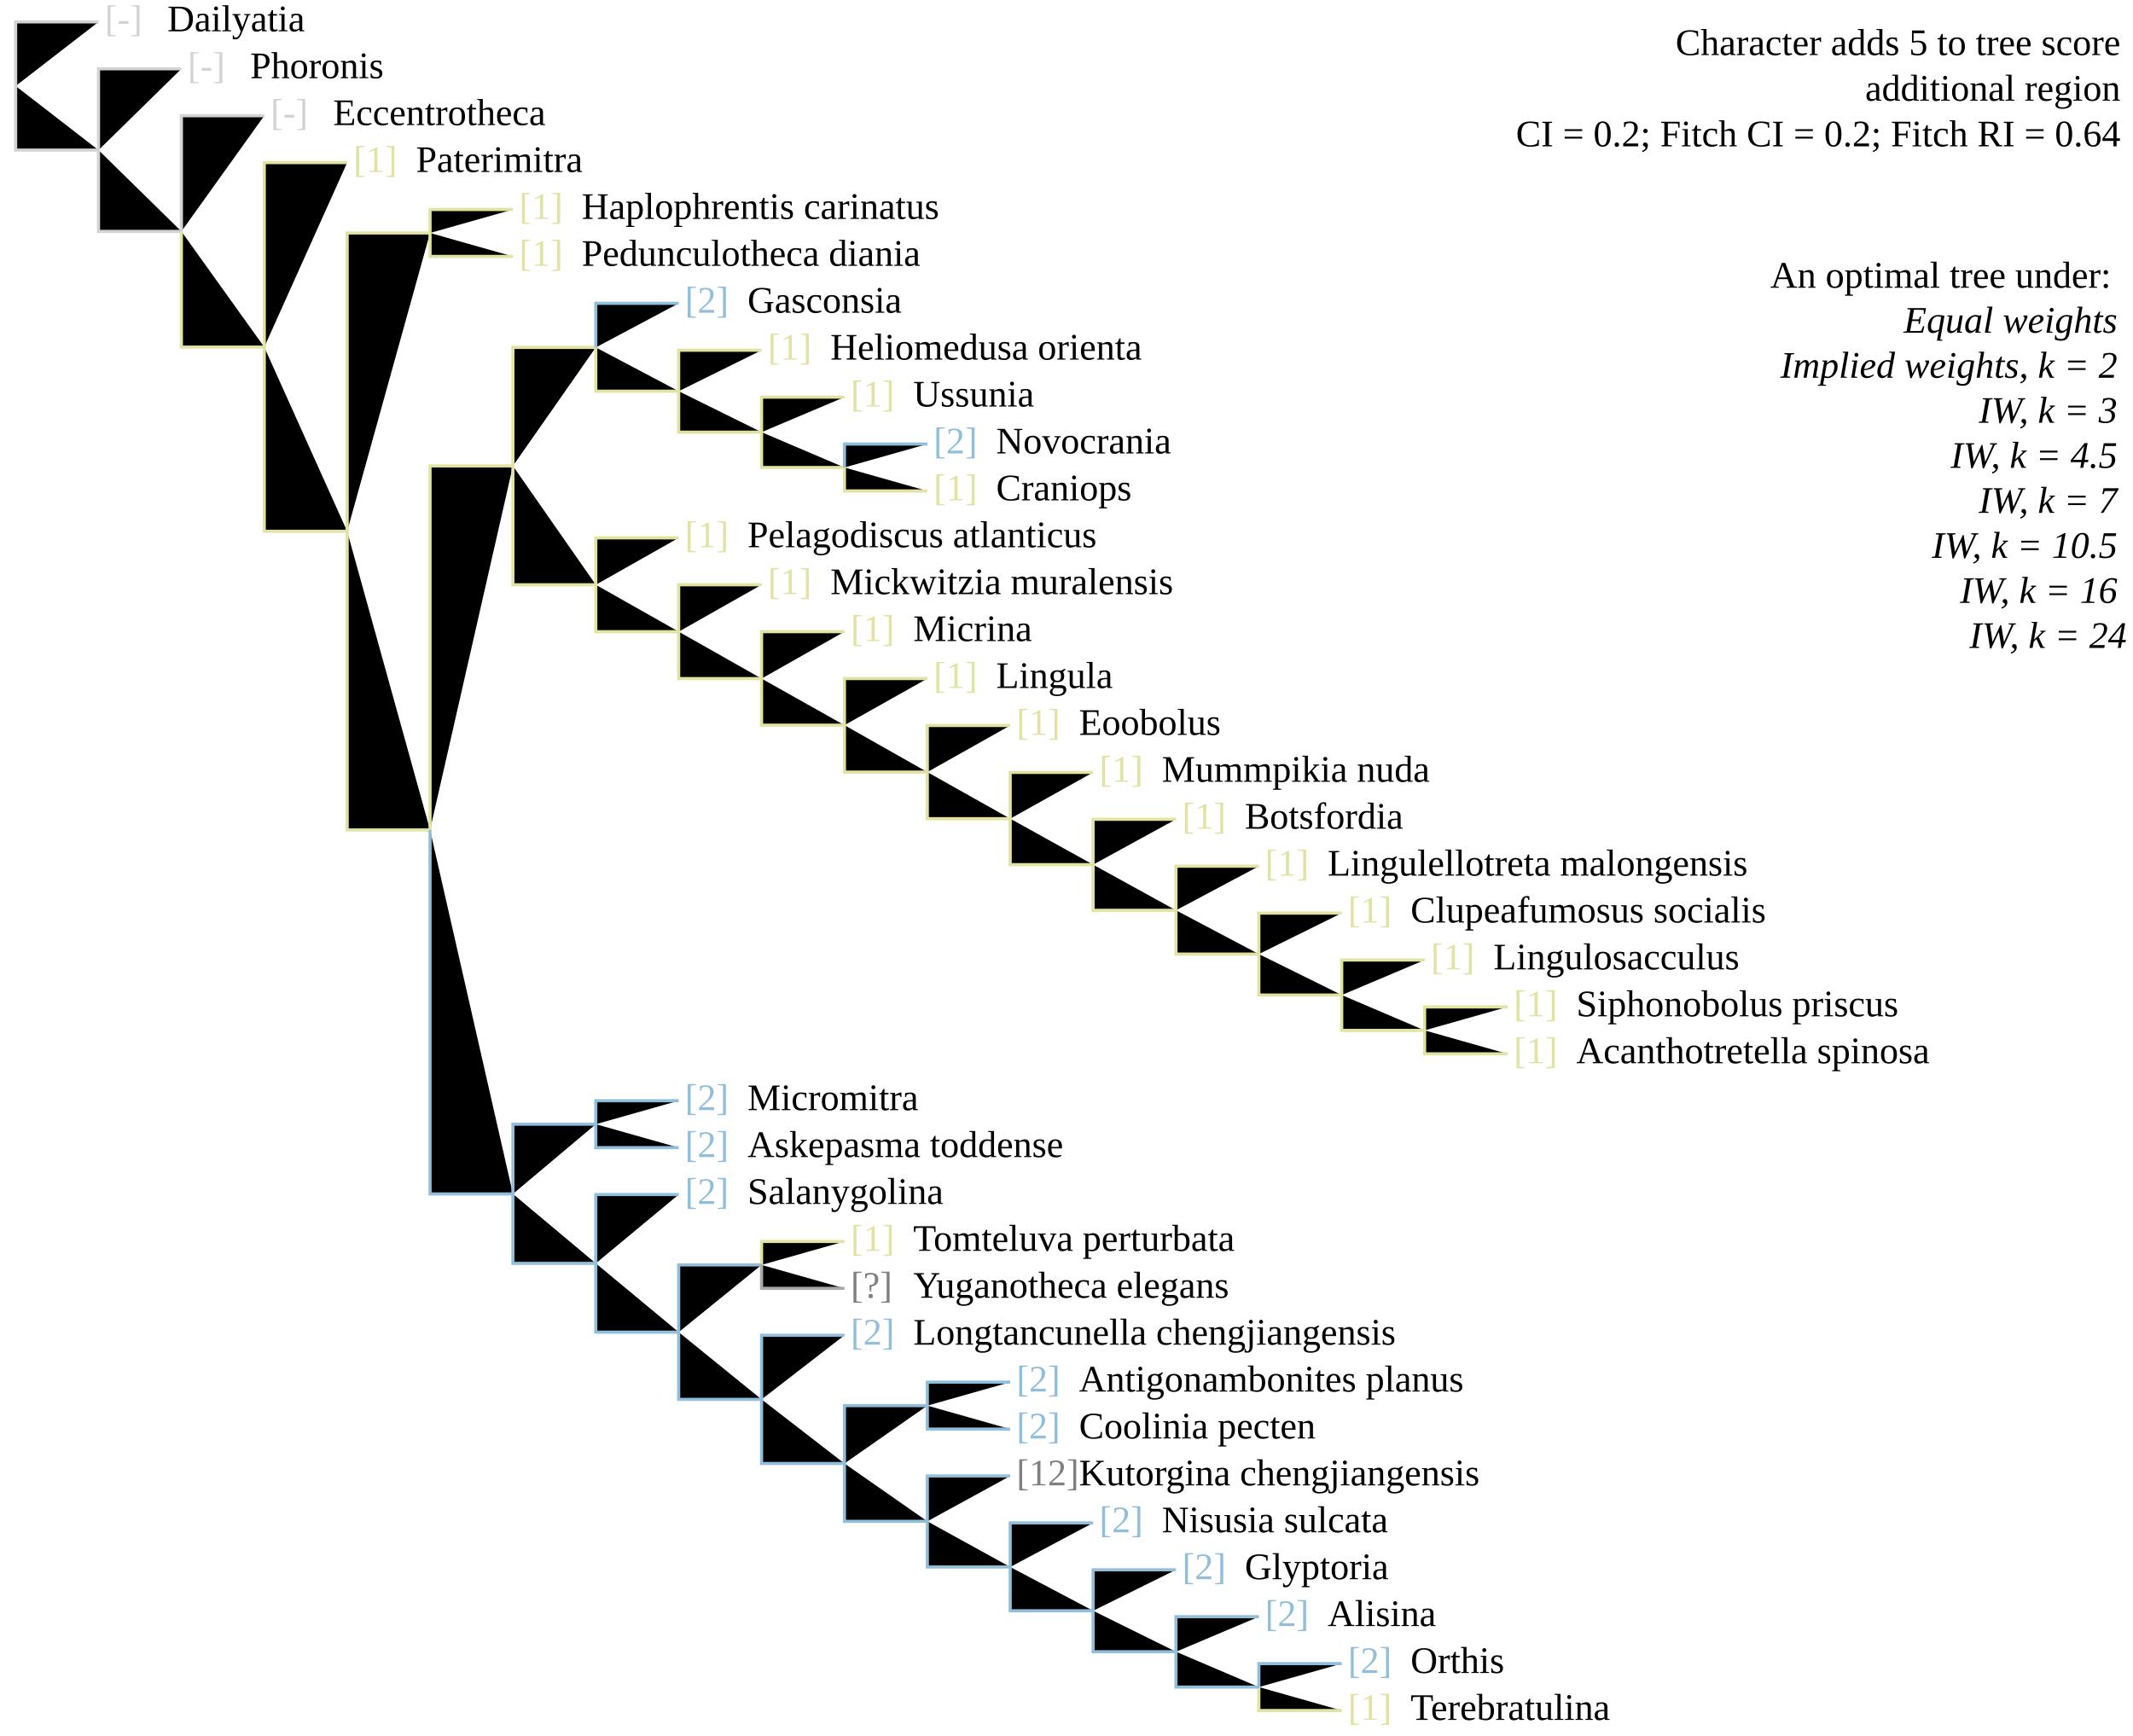
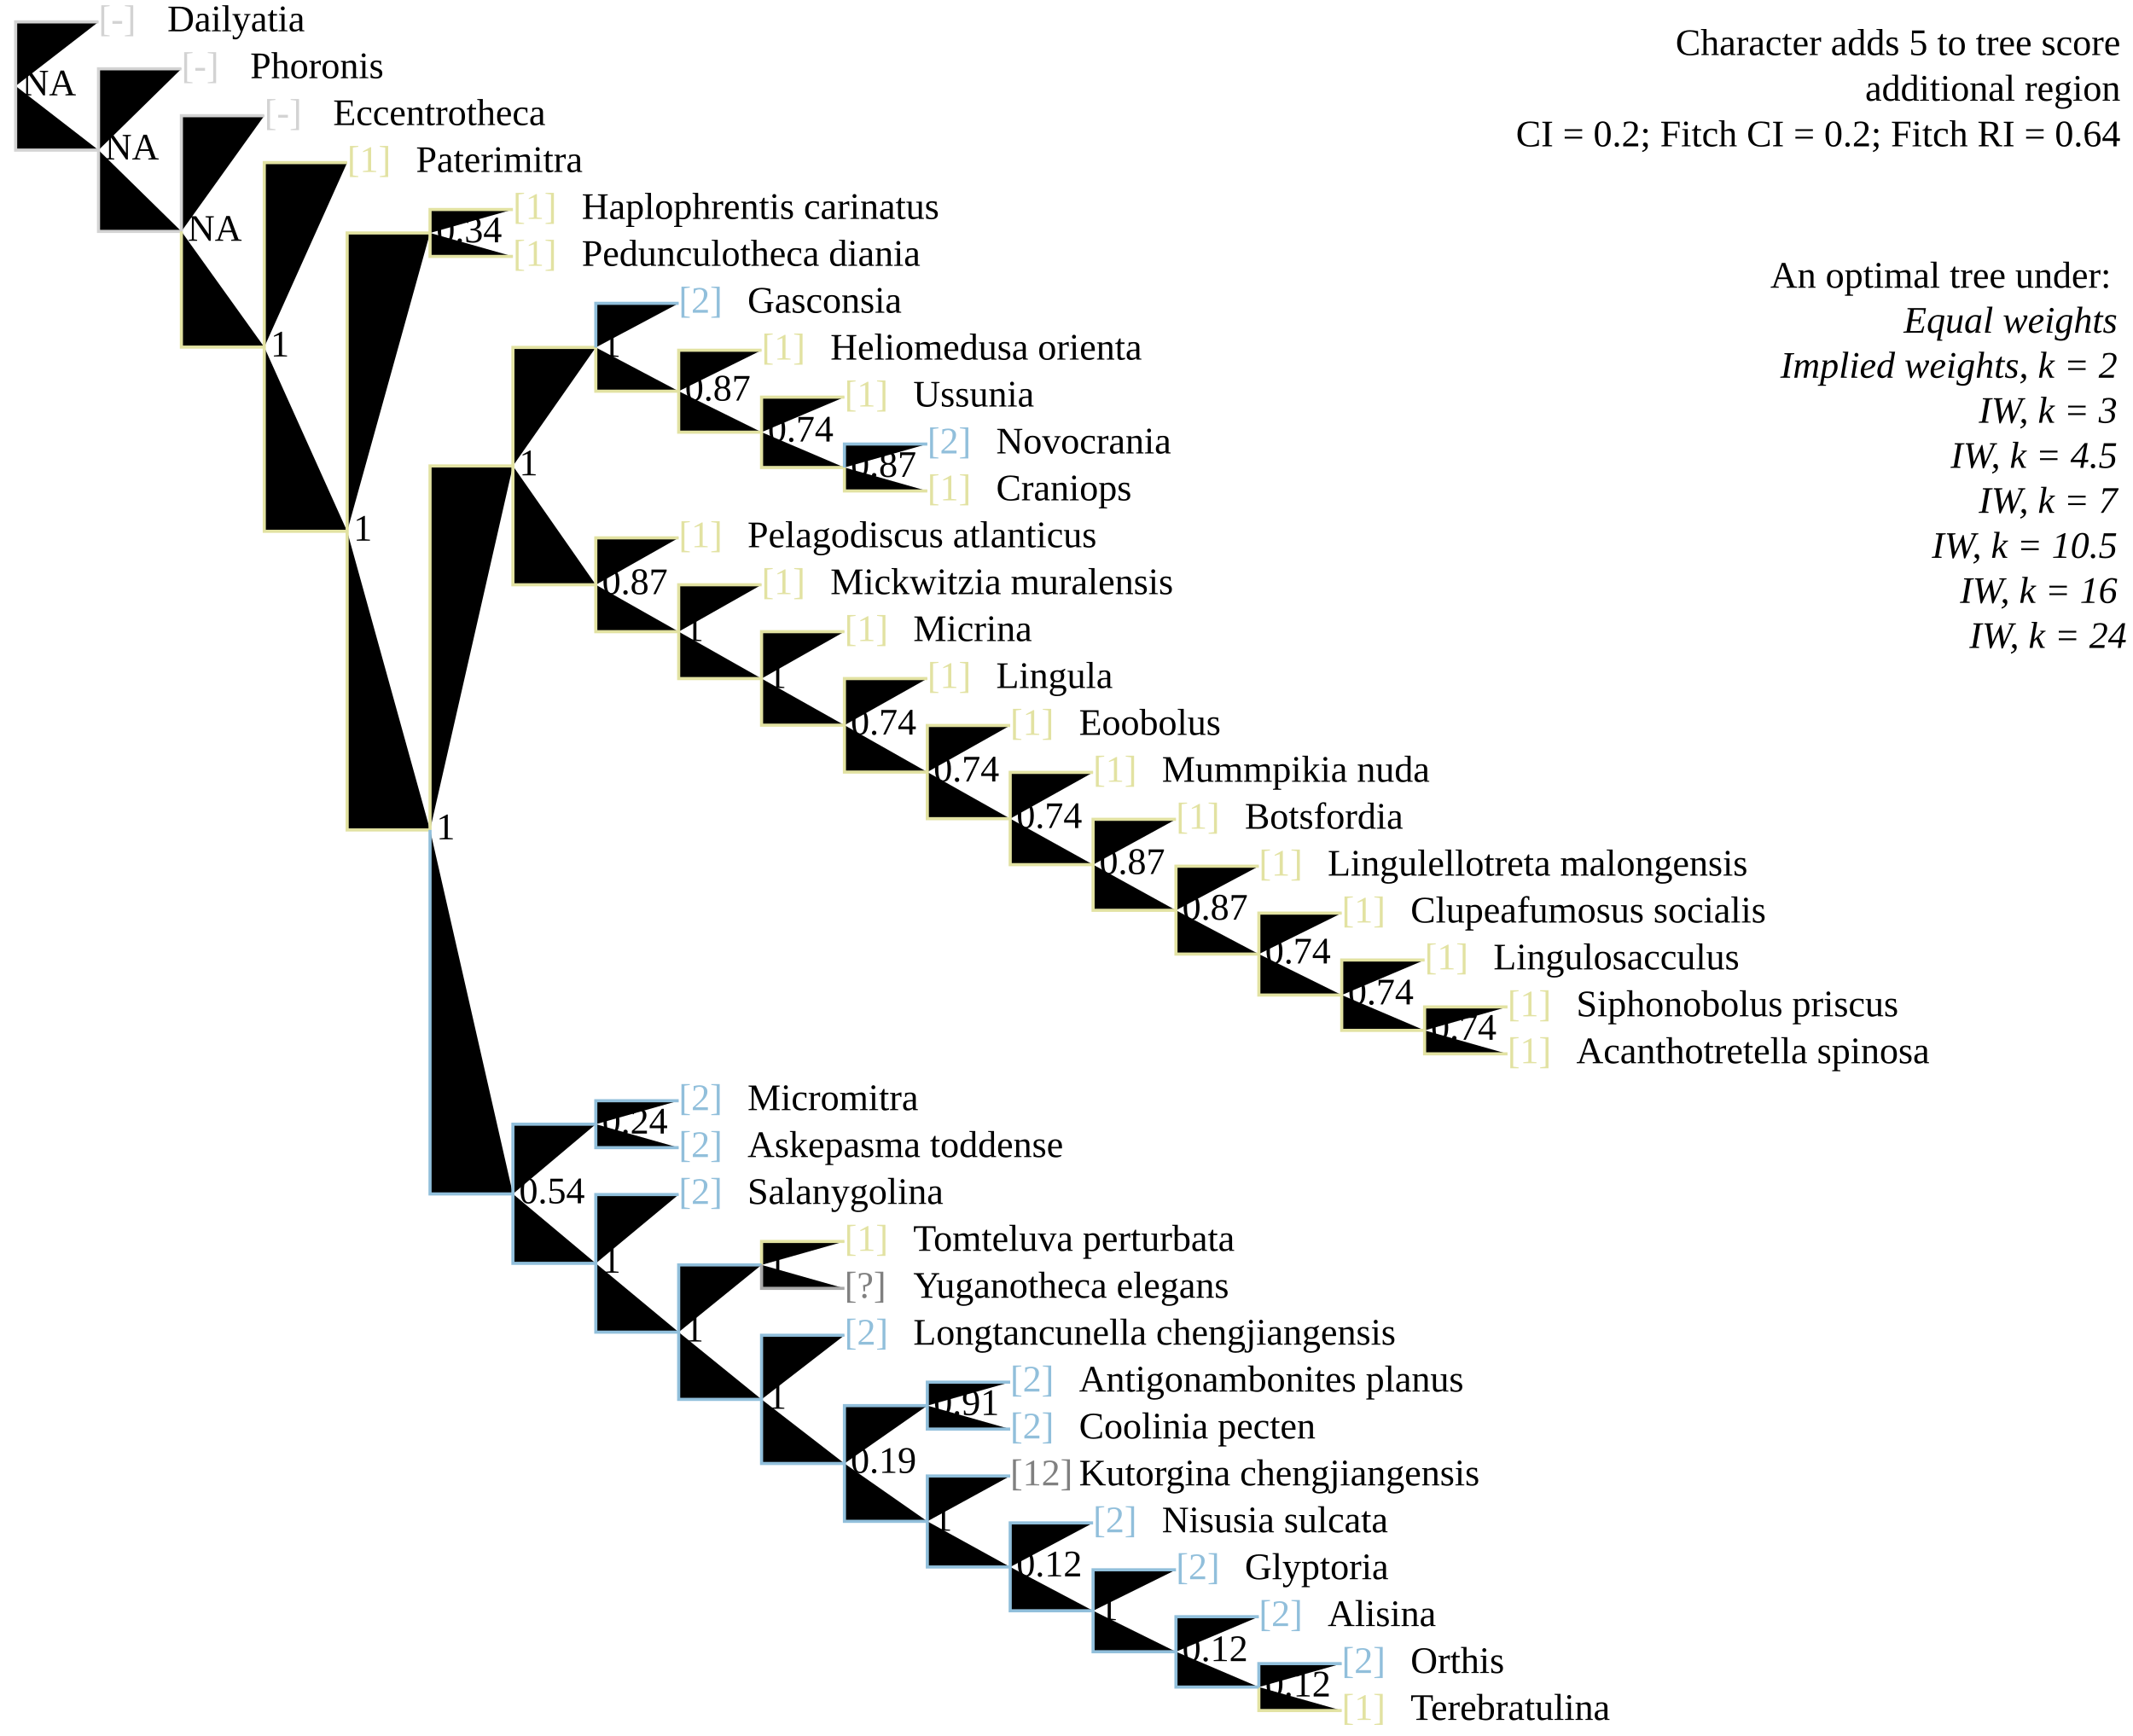
<svg xmlns="http://www.w3.org/2000/svg" version="1.1" width="682" height="555" class="tree" char="4">
  <text x="678" y="17.6" text-anchor="end" class="stepsLabel">Character adds <tspan class="score">5</tspan> to tree score</text>
  <text x="678" y="32.2" text-anchor="end" class="stepsLabel">
    <tspan class="score" /> additional region</text>
  <text x="678" y="46.8" text-anchor="end" class="stepsLabel">CI = 0.2; Fitch CI = 0.2; Fitch RI = 0.64</text>
  <text x="678" y="76" text-anchor="end" class="stepsLabel">
    <tspan dy="16">An optimal tree under:</tspan>
    <tspan x="680" style="font-style:italic" class="thisAn" dy="1.2em">Equal weights</tspan>
    <tspan x="680" style="font-style:italic" class="notThisAn" dy="1.2em">Implied weights, k = 2</tspan>
    <tspan x="680" style="font-style:italic" class="notThisAn" dy="1.2em">IW, k = 3</tspan>
    <tspan x="680" style="font-style:italic" class="notThisAn" dy="1.2em">IW, k = 4.5</tspan>
    <tspan x="680" style="font-style:italic" class="notThisAn" dy="1.2em">IW, k = 7</tspan>
    <tspan x="680" style="font-style:italic" class="notThisAn" dy="1.2em">IW, k = 10.5</tspan>
    <tspan x="680" style="font-style:italic" class="notThisAn" dy="1.2em">IW, k = 16</tspan>
    <tspan x="680" style="font-style:italic" class="notThisAn" dy="1.2em">IW, k = 24</tspan>
  </text>
-   <text x="33.5" y="10" fill="lightgrey" class="flag">[-]</text>
+   <text x="31.5" y="10" fill="lightgrey" class="flag">[-]</text>
  <text x="53.5" y="10" class="taxonLabel">Dailyatia</text>
-   <text x="86.5" y="40" fill="lightgrey" class="flag">[-]</text>
+   <text x="84.5" y="40" fill="lightgrey" class="flag">[-]</text>
  <text x="106.5" y="40" class="taxonLabel">Eccentrotheca</text>
-   <text x="60" y="25" fill="lightgrey" class="flag">[-]</text>
+   <text x="58" y="25" fill="lightgrey" class="flag">[-]</text>
  <text x="80" y="25" class="taxonLabel">Phoronis</text>
-   <text x="113" y="55" fill="#e2e2a2" class="flag">[1]</text>
+   <text x="111" y="55" fill="#e2e2a2" class="flag">[1]</text>
  <text x="133" y="55" class="taxonLabel">Paterimitra</text>
-   <text x="166" y="85" fill="#e2e2a2" class="flag">[1]</text>
+   <text x="164" y="85" fill="#e2e2a2" class="flag">[1]</text>
  <text x="186" y="85" class="taxonLabel">Pedunculotheca diania</text>
-   <text x="166" y="70" fill="#e2e2a2" class="flag">[1]</text>
+   <text x="164" y="70" fill="#e2e2a2" class="flag">[1]</text>
  <text x="186" y="70" class="taxonLabel">Haplophrentis carinatus</text>
-   <text x="219" y="100" fill="#91bfdb" class="flag">[2]</text>
+   <text x="217" y="100" fill="#91bfdb" class="flag">[2]</text>
  <text x="239" y="100" class="taxonLabel">Gasconsia</text>
-   <text x="245.5" y="115" fill="#e2e2a2" class="flag">[1]</text>
+   <text x="243.5" y="115" fill="#e2e2a2" class="flag">[1]</text>
  <text x="265.5" y="115" class="taxonLabel">Heliomedusa orienta</text>
-   <text x="272" y="130" fill="#e2e2a2" class="flag">[1]</text>
+   <text x="270" y="130" fill="#e2e2a2" class="flag">[1]</text>
  <text x="292" y="130" class="taxonLabel">Ussunia</text>
-   <text x="298.5" y="160" fill="#e2e2a2" class="flag">[1]</text>
+   <text x="296.5" y="160" fill="#e2e2a2" class="flag">[1]</text>
  <text x="318.5" y="160" class="taxonLabel">Craniops</text>
-   <text x="298.5" y="145" fill="#91bfdb" class="flag">[2]</text>
+   <text x="296.5" y="145" fill="#91bfdb" class="flag">[2]</text>
  <text x="318.5" y="145" class="taxonLabel">Novocrania</text>
-   <text x="219" y="175" fill="#e2e2a2" class="flag">[1]</text>
+   <text x="217" y="175" fill="#e2e2a2" class="flag">[1]</text>
  <text x="239" y="175" class="taxonLabel">Pelagodiscus atlanticus</text>
-   <text x="245.5" y="190" fill="#e2e2a2" class="flag">[1]</text>
+   <text x="243.5" y="190" fill="#e2e2a2" class="flag">[1]</text>
  <text x="265.5" y="190" class="taxonLabel">Mickwitzia muralensis</text>
-   <text x="272" y="205" fill="#e2e2a2" class="flag">[1]</text>
+   <text x="270" y="205" fill="#e2e2a2" class="flag">[1]</text>
  <text x="292" y="205" class="taxonLabel">Micrina</text>
-   <text x="298.5" y="220" fill="#e2e2a2" class="flag">[1]</text>
+   <text x="296.5" y="220" fill="#e2e2a2" class="flag">[1]</text>
  <text x="318.5" y="220" class="taxonLabel">Lingula</text>
-   <text x="325" y="235" fill="#e2e2a2" class="flag">[1]</text>
+   <text x="323" y="235" fill="#e2e2a2" class="flag">[1]</text>
  <text x="345" y="235" class="taxonLabel">Eoobolus</text>
-   <text x="351.5" y="250" fill="#e2e2a2" class="flag">[1]</text>
+   <text x="349.5" y="250" fill="#e2e2a2" class="flag">[1]</text>
  <text x="371.5" y="250" class="taxonLabel">Mummpikia nuda</text>
-   <text x="378" y="265" fill="#e2e2a2" class="flag">[1]</text>
+   <text x="376" y="265" fill="#e2e2a2" class="flag">[1]</text>
  <text x="398" y="265" class="taxonLabel">Botsfordia</text>
-   <text x="457.5" y="310" fill="#e2e2a2" class="flag">[1]</text>
+   <text x="455.5" y="310" fill="#e2e2a2" class="flag">[1]</text>
  <text x="477.5" y="310" class="taxonLabel">Lingulosacculus</text>
-   <text x="404.5" y="280" fill="#e2e2a2" class="flag">[1]</text>
+   <text x="402.5" y="280" fill="#e2e2a2" class="flag">[1]</text>
  <text x="424.5" y="280" class="taxonLabel">Lingulellotreta malongensis</text>
-   <text x="431" y="295" fill="#e2e2a2" class="flag">[1]</text>
+   <text x="429" y="295" fill="#e2e2a2" class="flag">[1]</text>
  <text x="451" y="295" class="taxonLabel">Clupeafumosus socialis</text>
-   <text x="484" y="340" fill="#e2e2a2" class="flag">[1]</text>
+   <text x="482" y="340" fill="#e2e2a2" class="flag">[1]</text>
  <text x="504" y="340" class="taxonLabel">Acanthotretella spinosa</text>
-   <text x="484" y="325" fill="#e2e2a2" class="flag">[1]</text>
+   <text x="482" y="325" fill="#e2e2a2" class="flag">[1]</text>
  <text x="504" y="325" class="taxonLabel">Siphonobolus priscus</text>
-   <text x="219" y="370" fill="#91bfdb" class="flag">[2]</text>
+   <text x="217" y="370" fill="#91bfdb" class="flag">[2]</text>
  <text x="239" y="370" class="taxonLabel">Askepasma toddense</text>
-   <text x="219" y="355" fill="#91bfdb" class="flag">[2]</text>
+   <text x="217" y="355" fill="#91bfdb" class="flag">[2]</text>
  <text x="239" y="355" class="taxonLabel">Micromitra</text>
-   <text x="219" y="385" fill="#91bfdb" class="flag">[2]</text>
+   <text x="217" y="385" fill="#91bfdb" class="flag">[2]</text>
  <text x="239" y="385" class="taxonLabel">Salanygolina</text>
-   <text x="272" y="400" fill="#e2e2a2" class="flag">[1]</text>
+   <text x="270" y="400" fill="#e2e2a2" class="flag">[1]</text>
  <text x="292" y="400" class="taxonLabel">Tomteluva perturbata</text>
-   <text x="272" y="415" fill="grey" class="flag">[?]</text>
+   <text x="270" y="415" fill="grey" class="flag">[?]</text>
  <text x="292" y="415" class="taxonLabel">Yuganotheca elegans</text>
-   <text x="325" y="475" fill="grey" class="flag">[12]</text>
+   <text x="323" y="475" fill="grey" class="flag">[12]</text>
  <text x="345" y="475" class="taxonLabel">Kutorgina chengjiangensis</text>
-   <text x="351.5" y="490" fill="#91bfdb" class="flag">[2]</text>
+   <text x="349.5" y="490" fill="#91bfdb" class="flag">[2]</text>
  <text x="371.5" y="490" class="taxonLabel">Nisusia sulcata</text>
-   <text x="378" y="505" fill="#91bfdb" class="flag">[2]</text>
+   <text x="376" y="505" fill="#91bfdb" class="flag">[2]</text>
  <text x="398" y="505" class="taxonLabel">Glyptoria</text>
-   <text x="272" y="430" fill="#91bfdb" class="flag">[2]</text>
+   <text x="270" y="430" fill="#91bfdb" class="flag">[2]</text>
  <text x="292" y="430" class="taxonLabel">Longtancunella chengjiangensis</text>
-   <text x="404.5" y="520" fill="#91bfdb" class="flag">[2]</text>
+   <text x="402.5" y="520" fill="#91bfdb" class="flag">[2]</text>
  <text x="424.5" y="520" class="taxonLabel">Alisina</text>
-   <text x="431" y="535" fill="#91bfdb" class="flag">[2]</text>
+   <text x="429" y="535" fill="#91bfdb" class="flag">[2]</text>
  <text x="451" y="535" class="taxonLabel">Orthis</text>
-   <text x="431" y="550" fill="#e2e2a2" class="flag">[1]</text>
+   <text x="429" y="550" fill="#e2e2a2" class="flag">[1]</text>
  <text x="451" y="550" class="taxonLabel">Terebratulina</text>
-   <text x="325" y="460" fill="#91bfdb" class="flag">[2]</text>
+   <text x="323" y="460" fill="#91bfdb" class="flag">[2]</text>
  <text x="345" y="460" class="taxonLabel">Coolinia pecten</text>
-   <text x="325" y="445" fill="#91bfdb" class="flag">[2]</text>
+   <text x="323" y="445" fill="#91bfdb" class="flag">[2]</text>
  <text x="345" y="445" class="taxonLabel">Antigonambonites planus</text>
  <path d="M5,27.5V7H31.5M5,27.5V48H31.5M31.5,48V22H58M31.5,48V74H58M58,74V37H84.5" stroke="lightgrey" class="inapplicable" />
  <path d="M58,74V111H84.5M84.5,111V52H111M84.5,111V169.9H111M111,169.9V74.5H137.5M137.5,74.5V67H164M137.5,74.5V82H164M111,169.9V265.4H137.5M137.5,265.4V149H164M164,149V111.1H190.5M190.5,111.1V125.1H217M217,125.1V112H243.5M217,125.1V138.2H243.5M243.5,138.2V127H270M243.5,138.2V149.5H270M270,149.5V157H296.5M164,149V187H190.5M190.5,187V172H217M190.5,187V202H217M217,202V187H243.5M217,202V217H243.5M243.5,217V202H270M243.5,217V231.9H270M270,231.9V217H296.5M270,231.9V246.9H296.5M296.5,246.9V232H323M296.5,246.9V261.8H323M323,261.8V247H349.5M323,261.8V276.5H349.5M349.5,276.5V262H376M349.5,276.5V291.1H376M376,291.1V277H402.5M376,291.1V305.1H402.5M402.5,305.1V292H429M402.5,305.1V318.2H429M429,318.2V307H455.5M429,318.2V329.5H455.5M455.5,329.5V322H482M455.5,329.5V337H482M243.5,404.5V397H270M402.5,539.5V547H429" stroke="#e2e2a2" />
  <path d="M190.5,111.1V97H217M270,149.5V142H296.5M137.5,265.4V381.8H164M164,381.8V359.5H190.5M190.5,359.5V352H217M190.5,359.5V367H217M164,381.8V404H190.5M190.5,404V382H217M190.5,404V426H217M217,426V404.5H243.5M217,426V447.5H243.5M243.5,447.5V427H270M243.5,447.5V468H270M270,468V449.5H296.5M296.5,449.5V442H323M296.5,449.5V457H323M270,468V486.5H296.5M296.5,486.5V472H323M296.5,486.5V501.1H323M323,501.1V487H349.5M323,501.1V515.1H349.5M349.5,515.1V502H376M349.5,515.1V528.2H376M376,528.2V517H402.5M376,528.2V539.5H402.5M402.5,539.5V532H429" stroke="#91bfdb" />
  <path d="M243.5,404.5V412H270" stroke="darkgrey" />
+   <text x="7" y="30.5" class="node">NA</text>
+   <text x="33.5" y="51" class="node">NA</text>
+   <text x="60" y="77" class="node">NA</text>
+   <text x="86.5" y="114" class="node">1</text>
+   <text x="113" y="172.9" class="node">1</text>
+   <text x="139.5" y="77.5" class="node">0.34</text>
+   <text x="139.5" y="268.4" class="node">1</text>
+   <text x="166" y="152" class="node">1</text>
+   <text x="192.5" y="114.1" class="node">1</text>
+   <text x="219" y="128.1" class="node">0.87</text>
+   <text x="245.5" y="141.2" class="node">0.74</text>
+   <text x="272" y="152.5" class="node">0.87</text>
+   <text x="192.5" y="190" class="node">0.87</text>
+   <text x="219" y="205" class="node">1</text>
+   <text x="245.5" y="220" class="node">1</text>
+   <text x="272" y="234.9" class="node">0.74</text>
+   <text x="298.5" y="249.9" class="node">0.74</text>
+   <text x="325" y="264.8" class="node">0.74</text>
+   <text x="351.5" y="279.5" class="node">0.87</text>
+   <text x="378" y="294.1" class="node">0.87</text>
+   <text x="404.5" y="308.1" class="node">0.74</text>
+   <text x="431" y="321.2" class="node">0.74</text>
+   <text x="457.5" y="332.5" class="node">0.74</text>
+   <text x="166" y="384.8" class="node">0.54</text>
+   <text x="192.5" y="362.5" class="node">0.24</text>
+   <text x="192.5" y="407" class="node">1</text>
+   <text x="219" y="429" class="node">1</text>
+   <text x="245.5" y="407.5" class="node">1</text>
+   <text x="245.5" y="450.5" class="node">1</text>
+   <text x="272" y="471" class="node">0.19</text>
+   <text x="298.5" y="452.5" class="node">0.91</text>
+   <text x="298.5" y="489.5" class="node">1</text>
+   <text x="325" y="504.1" class="node">0.12</text>
+   <text x="351.5" y="518.1" class="node">1</text>
+   <text x="378" y="531.2" class="node">0.12</text>
+   <text x="404.5" y="542.5" class="node">0.12</text>
</svg>
